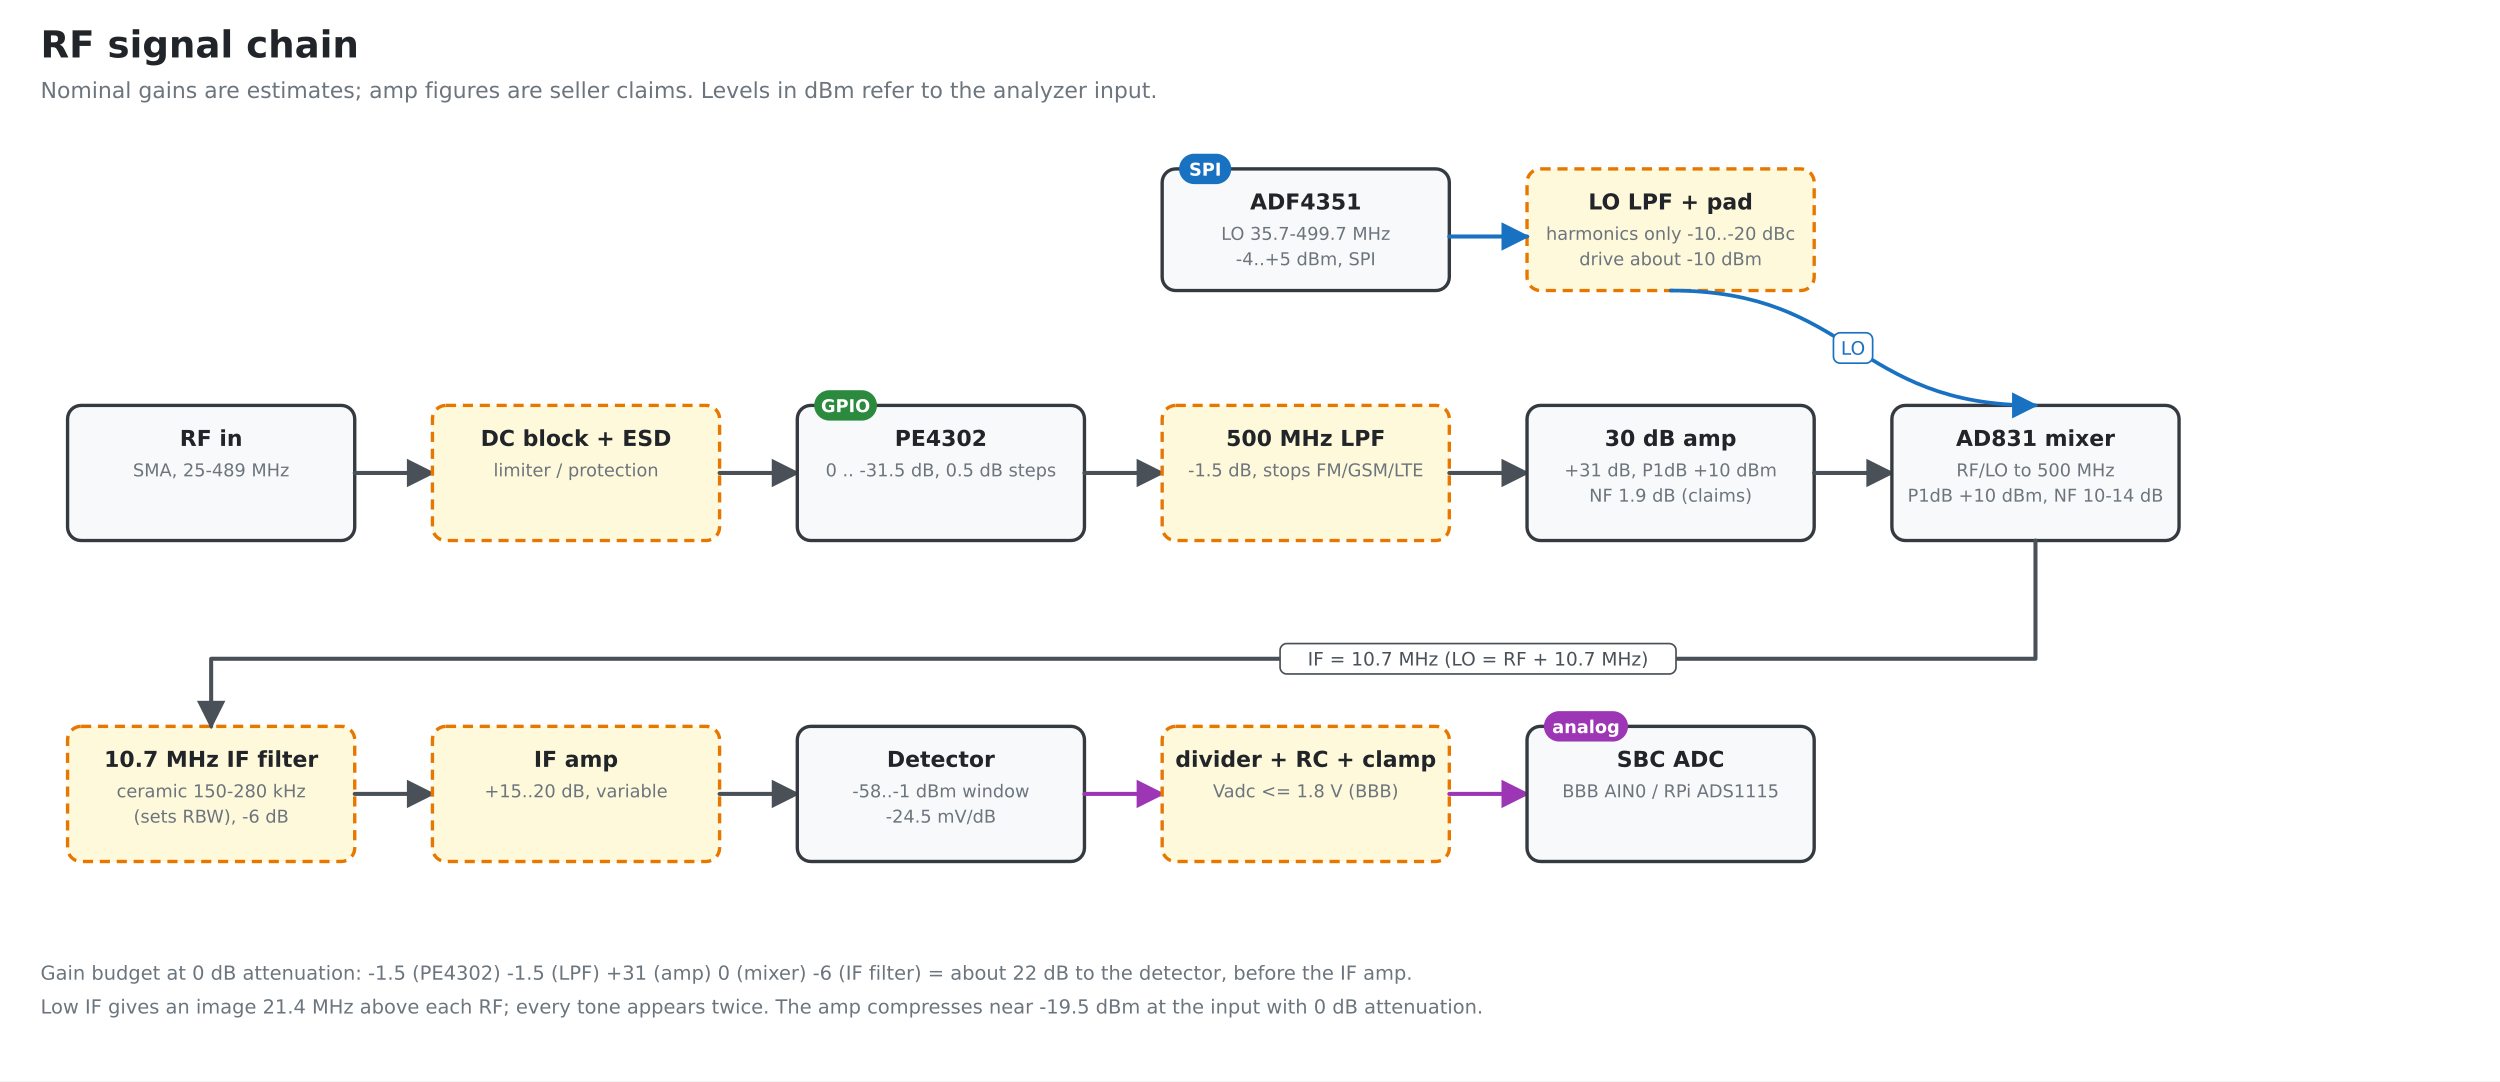
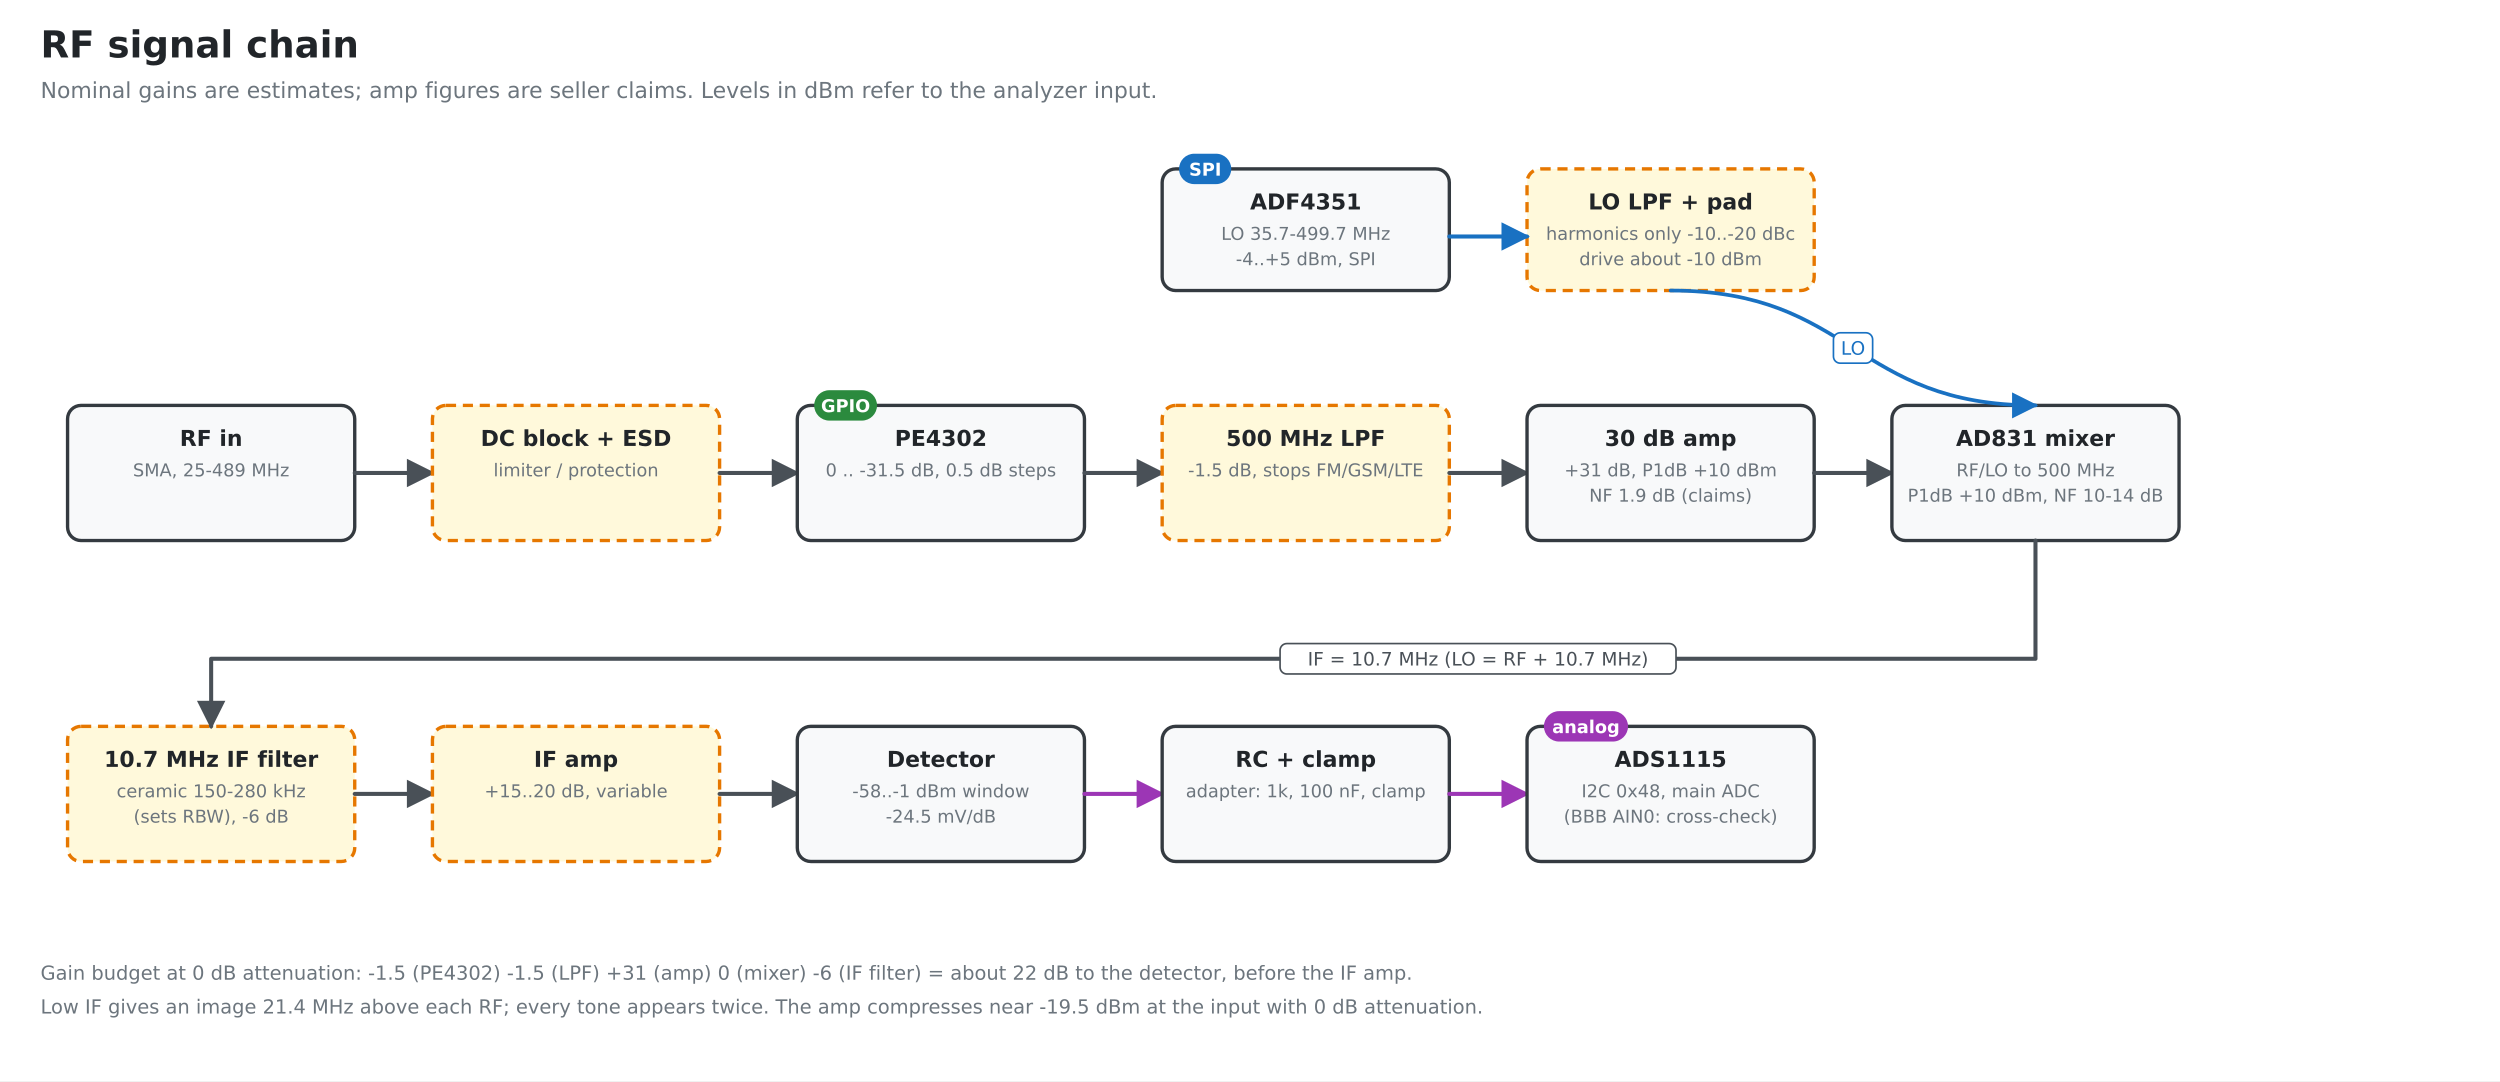
<svg xmlns="http://www.w3.org/2000/svg" width="1480" height="640" viewBox="0 0 1480 640">
  <defs>
    <marker id="a1971c2" viewBox="0 0 10 10" refX="9" refY="5" markerWidth="7" markerHeight="7" orient="auto-start-reverse">
      <path d="M0,0 L10,5 L0,10 z" fill="#1971c2" />
    </marker>
    <marker id="a495057" viewBox="0 0 10 10" refX="9" refY="5" markerWidth="7" markerHeight="7" orient="auto-start-reverse">
      <path d="M0,0 L10,5 L0,10 z" fill="#495057" />
    </marker>
    <marker id="a9c36b5" viewBox="0 0 10 10" refX="9" refY="5" markerWidth="7" markerHeight="7" orient="auto-start-reverse">
      <path d="M0,0 L10,5 L0,10 z" fill="#9c36b5" />
    </marker>
  </defs>
  <rect x="0" y="0" width="1480" height="640" fill="#ffffff" />
  <text x="24.0" y="34.0" font-family="DejaVu Sans, Arial, Helvetica, sans-serif" font-size="22" text-anchor="start" font-weight="bold" fill="#212529">RF signal chain</text>
  <text x="24.0" y="58.0" font-family="DejaVu Sans, Arial, Helvetica, sans-serif" font-size="13" text-anchor="start" font-weight="normal" fill="#6c757d">Nominal gains are estimates; amp figures are seller claims. Levels in dBm refer to the analyzer input.</text>
  <rect x="688.0" y="100.0" width="170.0" height="72.0" rx="8" fill="#f8f9fa" stroke="#343a40" stroke-width="2" />
  <text x="773.0" y="124.0" font-family="DejaVu Sans, Arial, Helvetica, sans-serif" font-size="13" text-anchor="middle" font-weight="bold" fill="#212529">ADF4351</text>
  <text x="773.0" y="142.0" font-family="DejaVu Sans, Arial, Helvetica, sans-serif" font-size="10.5" text-anchor="middle" font-weight="normal" fill="#6c757d">LO 35.7-499.7 MHz</text>
  <text x="773.0" y="157.0" font-family="DejaVu Sans, Arial, Helvetica, sans-serif" font-size="10.5" text-anchor="middle" font-weight="normal" fill="#6c757d">-4..+5 dBm, SPI</text>
  <rect x="698.0" y="91.0" width="30.9" height="18.0" rx="9" fill="#1971c2" stroke="none" stroke-width="1.5" />
  <text x="713.5" y="104.0" font-family="DejaVu Sans, Arial, Helvetica, sans-serif" font-size="10.5" text-anchor="middle" font-weight="bold" fill="#ffffff">SPI</text>
  <rect x="904.0" y="100.0" width="170.0" height="72.0" rx="8" fill="#fff9db" stroke="#e67700" stroke-width="2" stroke-dasharray="6 4" />
  <text x="989.0" y="124.0" font-family="DejaVu Sans, Arial, Helvetica, sans-serif" font-size="13" text-anchor="middle" font-weight="bold" fill="#212529">LO LPF + pad</text>
  <text x="989.0" y="142.0" font-family="DejaVu Sans, Arial, Helvetica, sans-serif" font-size="10.5" text-anchor="middle" font-weight="normal" fill="#6c757d">harmonics only -10..-20 dBc</text>
  <text x="989.0" y="157.0" font-family="DejaVu Sans, Arial, Helvetica, sans-serif" font-size="10.5" text-anchor="middle" font-weight="normal" fill="#6c757d">drive about -10 dBm</text>
  <path d="M858,140 L904,140" fill="none" stroke="#1971c2" stroke-width="2.4" marker-end="url(#a1971c2)" stroke-linecap="round" stroke-linejoin="round" />
  <rect x="40.0" y="240.0" width="170.0" height="80.0" rx="8" fill="#f8f9fa" stroke="#343a40" stroke-width="2" />
  <text x="125.0" y="264.0" font-family="DejaVu Sans, Arial, Helvetica, sans-serif" font-size="13" text-anchor="middle" font-weight="bold" fill="#212529">RF in</text>
  <text x="125.0" y="282.0" font-family="DejaVu Sans, Arial, Helvetica, sans-serif" font-size="10.5" text-anchor="middle" font-weight="normal" fill="#6c757d">SMA, 25-489 MHz</text>
  <path d="M210,280 L256,280" fill="none" stroke="#495057" stroke-width="2.4" marker-end="url(#a495057)" stroke-linecap="round" stroke-linejoin="round" />
  <rect x="256.0" y="240.0" width="170.0" height="80.0" rx="8" fill="#fff9db" stroke="#e67700" stroke-width="2" stroke-dasharray="6 4" />
  <text x="341.0" y="264.0" font-family="DejaVu Sans, Arial, Helvetica, sans-serif" font-size="13" text-anchor="middle" font-weight="bold" fill="#212529">DC block + ESD</text>
  <text x="341.0" y="282.0" font-family="DejaVu Sans, Arial, Helvetica, sans-serif" font-size="10.5" text-anchor="middle" font-weight="normal" fill="#6c757d">limiter / protection</text>
  <path d="M426,280 L472,280" fill="none" stroke="#495057" stroke-width="2.4" marker-end="url(#a495057)" stroke-linecap="round" stroke-linejoin="round" />
  <rect x="472.0" y="240.0" width="170.0" height="80.0" rx="8" fill="#f8f9fa" stroke="#343a40" stroke-width="2" />
  <text x="557.0" y="264.0" font-family="DejaVu Sans, Arial, Helvetica, sans-serif" font-size="13" text-anchor="middle" font-weight="bold" fill="#212529">PE4302</text>
  <text x="557.0" y="282.0" font-family="DejaVu Sans, Arial, Helvetica, sans-serif" font-size="10.5" text-anchor="middle" font-weight="normal" fill="#6c757d">0 .. -31.5 dB, 0.5 dB steps</text>
  <rect x="482.0" y="231.0" width="37.2" height="18.0" rx="9" fill="#2b8a3e" stroke="none" stroke-width="1.5" />
  <text x="500.6" y="244.0" font-family="DejaVu Sans, Arial, Helvetica, sans-serif" font-size="10.5" text-anchor="middle" font-weight="bold" fill="#ffffff">GPIO</text>
  <path d="M642,280 L688,280" fill="none" stroke="#495057" stroke-width="2.4" marker-end="url(#a495057)" stroke-linecap="round" stroke-linejoin="round" />
  <rect x="688.0" y="240.0" width="170.0" height="80.0" rx="8" fill="#fff9db" stroke="#e67700" stroke-width="2" stroke-dasharray="6 4" />
  <text x="773.0" y="264.0" font-family="DejaVu Sans, Arial, Helvetica, sans-serif" font-size="13" text-anchor="middle" font-weight="bold" fill="#212529">500 MHz LPF</text>
  <text x="773.0" y="282.0" font-family="DejaVu Sans, Arial, Helvetica, sans-serif" font-size="10.5" text-anchor="middle" font-weight="normal" fill="#6c757d">-1.5 dB, stops FM/GSM/LTE</text>
  <path d="M858,280 L904,280" fill="none" stroke="#495057" stroke-width="2.4" marker-end="url(#a495057)" stroke-linecap="round" stroke-linejoin="round" />
  <rect x="904.0" y="240.0" width="170.0" height="80.0" rx="8" fill="#f8f9fa" stroke="#343a40" stroke-width="2" />
  <text x="989.0" y="264.0" font-family="DejaVu Sans, Arial, Helvetica, sans-serif" font-size="13" text-anchor="middle" font-weight="bold" fill="#212529">30 dB amp</text>
  <text x="989.0" y="282.0" font-family="DejaVu Sans, Arial, Helvetica, sans-serif" font-size="10.5" text-anchor="middle" font-weight="normal" fill="#6c757d">+31 dB, P1dB +10 dBm</text>
  <text x="989.0" y="297.0" font-family="DejaVu Sans, Arial, Helvetica, sans-serif" font-size="10.5" text-anchor="middle" font-weight="normal" fill="#6c757d">NF 1.9 dB (claims)</text>
  <path d="M1074,280 L1120,280" fill="none" stroke="#495057" stroke-width="2.4" marker-end="url(#a495057)" stroke-linecap="round" stroke-linejoin="round" />
  <rect x="1120.0" y="240.0" width="170.0" height="80.0" rx="8" fill="#f8f9fa" stroke="#343a40" stroke-width="2" />
  <text x="1205.0" y="264.0" font-family="DejaVu Sans, Arial, Helvetica, sans-serif" font-size="13" text-anchor="middle" font-weight="bold" fill="#212529">AD831 mixer</text>
  <text x="1205.0" y="282.0" font-family="DejaVu Sans, Arial, Helvetica, sans-serif" font-size="10.5" text-anchor="middle" font-weight="normal" fill="#6c757d">RF/LO to 500 MHz</text>
  <text x="1205.0" y="297.0" font-family="DejaVu Sans, Arial, Helvetica, sans-serif" font-size="10.5" text-anchor="middle" font-weight="normal" fill="#6c757d">P1dB +10 dBm, NF 10-14 dB</text>
  <path d="M989.0,172.0 C1097.0,172.0 1097.0,240.0 1205.0,240.0" fill="none" stroke="#1971c2" stroke-width="2.2" marker-end="url(#a1971c2)" stroke-linecap="round" stroke-linejoin="round" />
  <rect x="1085.4" y="197.0" width="23.2" height="18.0" rx="4" fill="#ffffff" stroke="#1971c2" stroke-width="1" />
  <text x="1097.0" y="210.0" font-family="DejaVu Sans, Arial, Helvetica, sans-serif" font-size="11" text-anchor="middle" font-weight="normal" fill="#1971c2">LO</text>
  <rect x="40.0" y="430.0" width="170.0" height="80.0" rx="8" fill="#fff9db" stroke="#e67700" stroke-width="2" stroke-dasharray="6 4" />
  <text x="125.0" y="454.0" font-family="DejaVu Sans, Arial, Helvetica, sans-serif" font-size="13" text-anchor="middle" font-weight="bold" fill="#212529">10.7 MHz IF filter</text>
  <text x="125.0" y="472.0" font-family="DejaVu Sans, Arial, Helvetica, sans-serif" font-size="10.5" text-anchor="middle" font-weight="normal" fill="#6c757d">ceramic 150-280 kHz</text>
  <text x="125.0" y="487.0" font-family="DejaVu Sans, Arial, Helvetica, sans-serif" font-size="10.5" text-anchor="middle" font-weight="normal" fill="#6c757d">(sets RBW), -6 dB</text>
  <path d="M210,470 L256,470" fill="none" stroke="#495057" stroke-width="2.4" marker-end="url(#a495057)" stroke-linecap="round" stroke-linejoin="round" />
  <rect x="256.0" y="430.0" width="170.0" height="80.0" rx="8" fill="#fff9db" stroke="#e67700" stroke-width="2" stroke-dasharray="6 4" />
  <text x="341.0" y="454.0" font-family="DejaVu Sans, Arial, Helvetica, sans-serif" font-size="13" text-anchor="middle" font-weight="bold" fill="#212529">IF amp</text>
  <text x="341.0" y="472.0" font-family="DejaVu Sans, Arial, Helvetica, sans-serif" font-size="10.5" text-anchor="middle" font-weight="normal" fill="#6c757d">+15..20 dB, variable</text>
  <path d="M426,470 L472,470" fill="none" stroke="#495057" stroke-width="2.4" marker-end="url(#a495057)" stroke-linecap="round" stroke-linejoin="round" />
  <rect x="472.0" y="430.0" width="170.0" height="80.0" rx="8" fill="#f8f9fa" stroke="#343a40" stroke-width="2" />
  <text x="557.0" y="454.0" font-family="DejaVu Sans, Arial, Helvetica, sans-serif" font-size="13" text-anchor="middle" font-weight="bold" fill="#212529">Detector</text>
  <text x="557.0" y="472.0" font-family="DejaVu Sans, Arial, Helvetica, sans-serif" font-size="10.5" text-anchor="middle" font-weight="normal" fill="#6c757d">-58..-1 dBm window</text>
  <text x="557.0" y="487.0" font-family="DejaVu Sans, Arial, Helvetica, sans-serif" font-size="10.5" text-anchor="middle" font-weight="normal" fill="#6c757d">-24.5 mV/dB</text>
  <path d="M642,470 L688,470" fill="none" stroke="#9c36b5" stroke-width="2.4" marker-end="url(#a9c36b5)" stroke-linecap="round" stroke-linejoin="round" />
-   <rect x="688.0" y="430.0" width="170.0" height="80.0" rx="8" fill="#fff9db" stroke="#e67700" stroke-width="2" stroke-dasharray="6 4" />
-   <text x="773.0" y="454.0" font-family="DejaVu Sans, Arial, Helvetica, sans-serif" font-size="13" text-anchor="middle" font-weight="bold" fill="#212529">divider + RC + clamp</text>
-   <text x="773.0" y="472.0" font-family="DejaVu Sans, Arial, Helvetica, sans-serif" font-size="10.5" text-anchor="middle" font-weight="normal" fill="#6c757d">Vadc &lt;= 1.8 V (BBB)</text>
+   <rect x="688.0" y="430.0" width="170.0" height="80.0" rx="8" fill="#f8f9fa" stroke="#343a40" stroke-width="2" />
+   <text x="773.0" y="454.0" font-family="DejaVu Sans, Arial, Helvetica, sans-serif" font-size="13" text-anchor="middle" font-weight="bold" fill="#212529">RC + clamp</text>
+   <text x="773.0" y="472.0" font-family="DejaVu Sans, Arial, Helvetica, sans-serif" font-size="10.5" text-anchor="middle" font-weight="normal" fill="#6c757d">adapter: 1k, 100 nF, clamp</text>
  <path d="M858,470 L904,470" fill="none" stroke="#9c36b5" stroke-width="2.4" marker-end="url(#a9c36b5)" stroke-linecap="round" stroke-linejoin="round" />
  <rect x="904.0" y="430.0" width="170.0" height="80.0" rx="8" fill="#f8f9fa" stroke="#343a40" stroke-width="2" />
-   <text x="989.0" y="454.0" font-family="DejaVu Sans, Arial, Helvetica, sans-serif" font-size="13" text-anchor="middle" font-weight="bold" fill="#212529">SBC ADC</text>
-   <text x="989.0" y="472.0" font-family="DejaVu Sans, Arial, Helvetica, sans-serif" font-size="10.5" text-anchor="middle" font-weight="normal" fill="#6c757d">BBB AIN0 / RPi ADS1115</text>
+   <text x="989.0" y="454.0" font-family="DejaVu Sans, Arial, Helvetica, sans-serif" font-size="13" text-anchor="middle" font-weight="bold" fill="#212529">ADS1115</text>
+   <text x="989.0" y="472.0" font-family="DejaVu Sans, Arial, Helvetica, sans-serif" font-size="10.5" text-anchor="middle" font-weight="normal" fill="#6c757d">I2C 0x48, main ADC</text>
+   <text x="989.0" y="487.0" font-family="DejaVu Sans, Arial, Helvetica, sans-serif" font-size="10.5" text-anchor="middle" font-weight="normal" fill="#6c757d">(BBB AIN0: cross-check)</text>
  <rect x="914.0" y="421.0" width="49.8" height="18.0" rx="9" fill="#9c36b5" stroke="none" stroke-width="1.5" />
  <text x="938.9" y="434.0" font-family="DejaVu Sans, Arial, Helvetica, sans-serif" font-size="10.5" text-anchor="middle" font-weight="bold" fill="#ffffff">analog</text>
  <path d="M1205.0,320 L1205.0,390 L125.0,390 L125.0,430" fill="none" stroke="#495057" stroke-width="2.4" marker-end="url(#a495057)" stroke-linecap="round" stroke-linejoin="round" />
  <rect x="757.8" y="381.0" width="234.4" height="18.0" rx="4" fill="#ffffff" stroke="#495057" stroke-width="1" />
  <text x="875.0" y="394.0" font-family="DejaVu Sans, Arial, Helvetica, sans-serif" font-size="11" text-anchor="middle" font-weight="normal" fill="#495057">IF = 10.7 MHz (LO = RF + 10.7 MHz)</text>
  <text x="24.0" y="580.0" font-family="DejaVu Sans, Arial, Helvetica, sans-serif" font-size="11.5" text-anchor="start" font-weight="normal" fill="#6c757d">Gain budget at 0 dB attenuation: -1.5 (PE4302) -1.5 (LPF) +31 (amp) 0 (mixer) -6 (IF filter) = about 22 dB to the detector, before the IF amp.</text>
  <text x="24.0" y="600.0" font-family="DejaVu Sans, Arial, Helvetica, sans-serif" font-size="11.5" text-anchor="start" font-weight="normal" fill="#6c757d">Low IF gives an image 21.4 MHz above each RF; every tone appears twice. The amp compresses near -19.5 dBm at the input with 0 dB attenuation.</text>
</svg>
